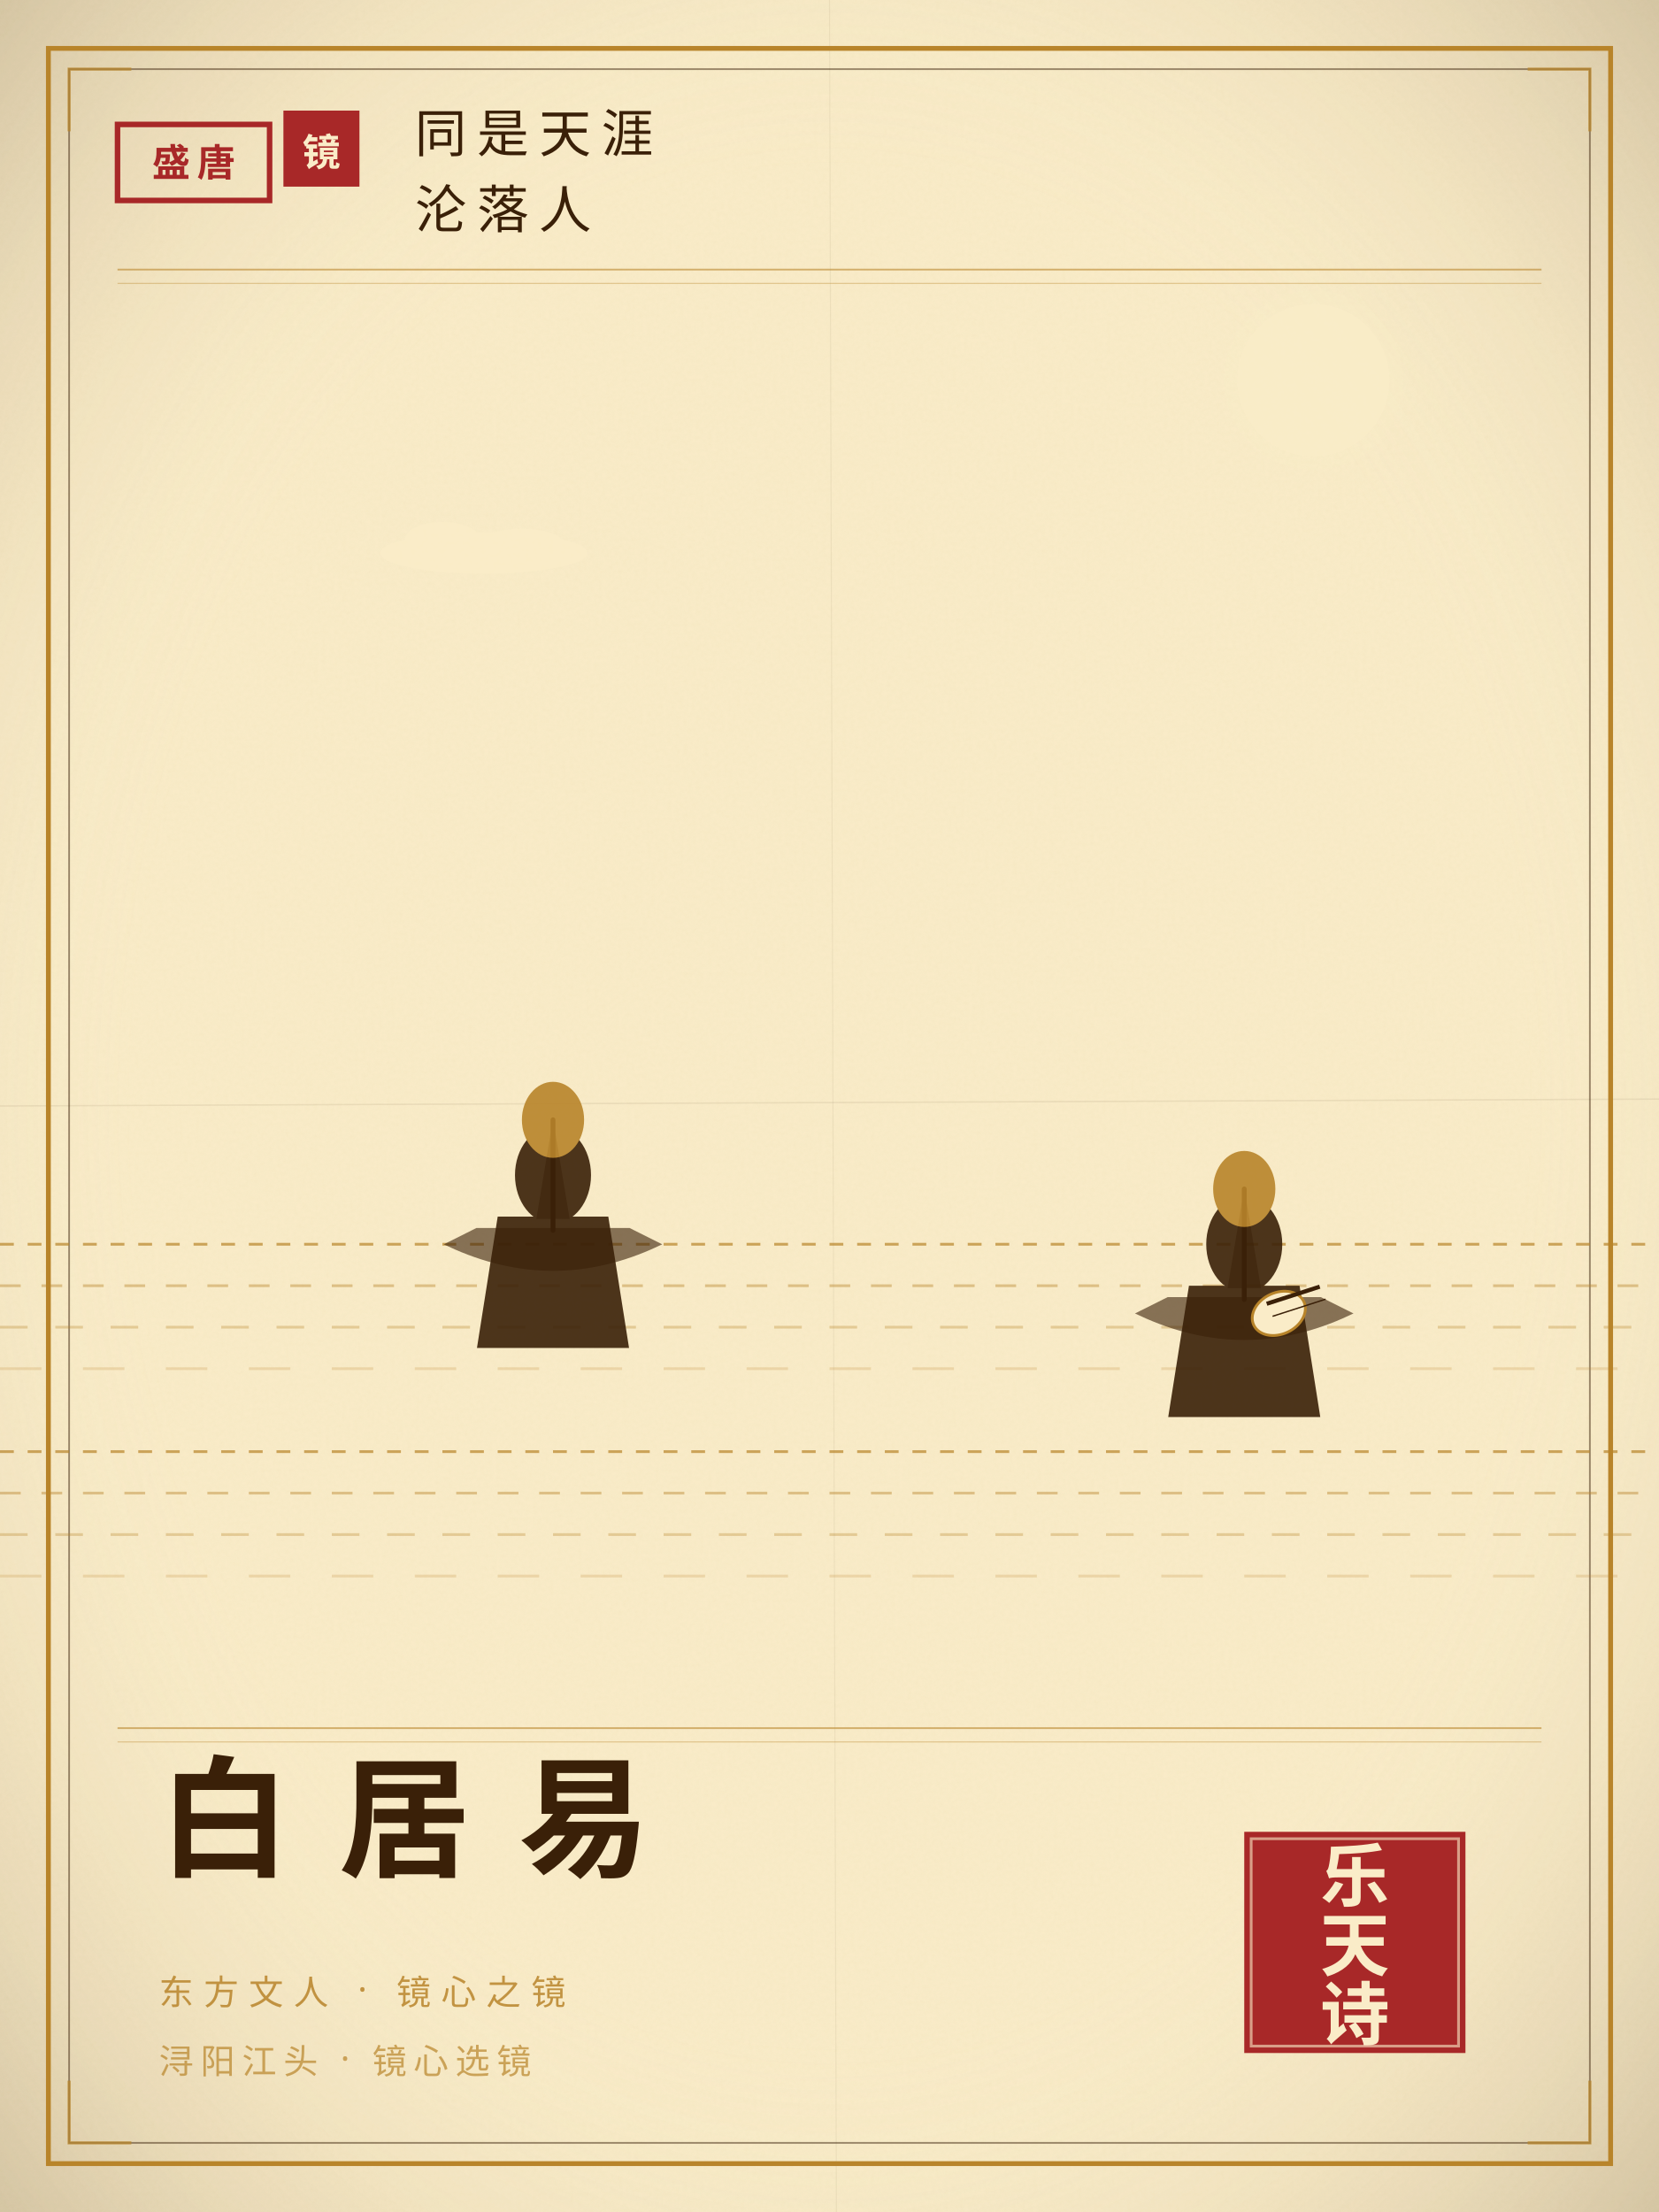
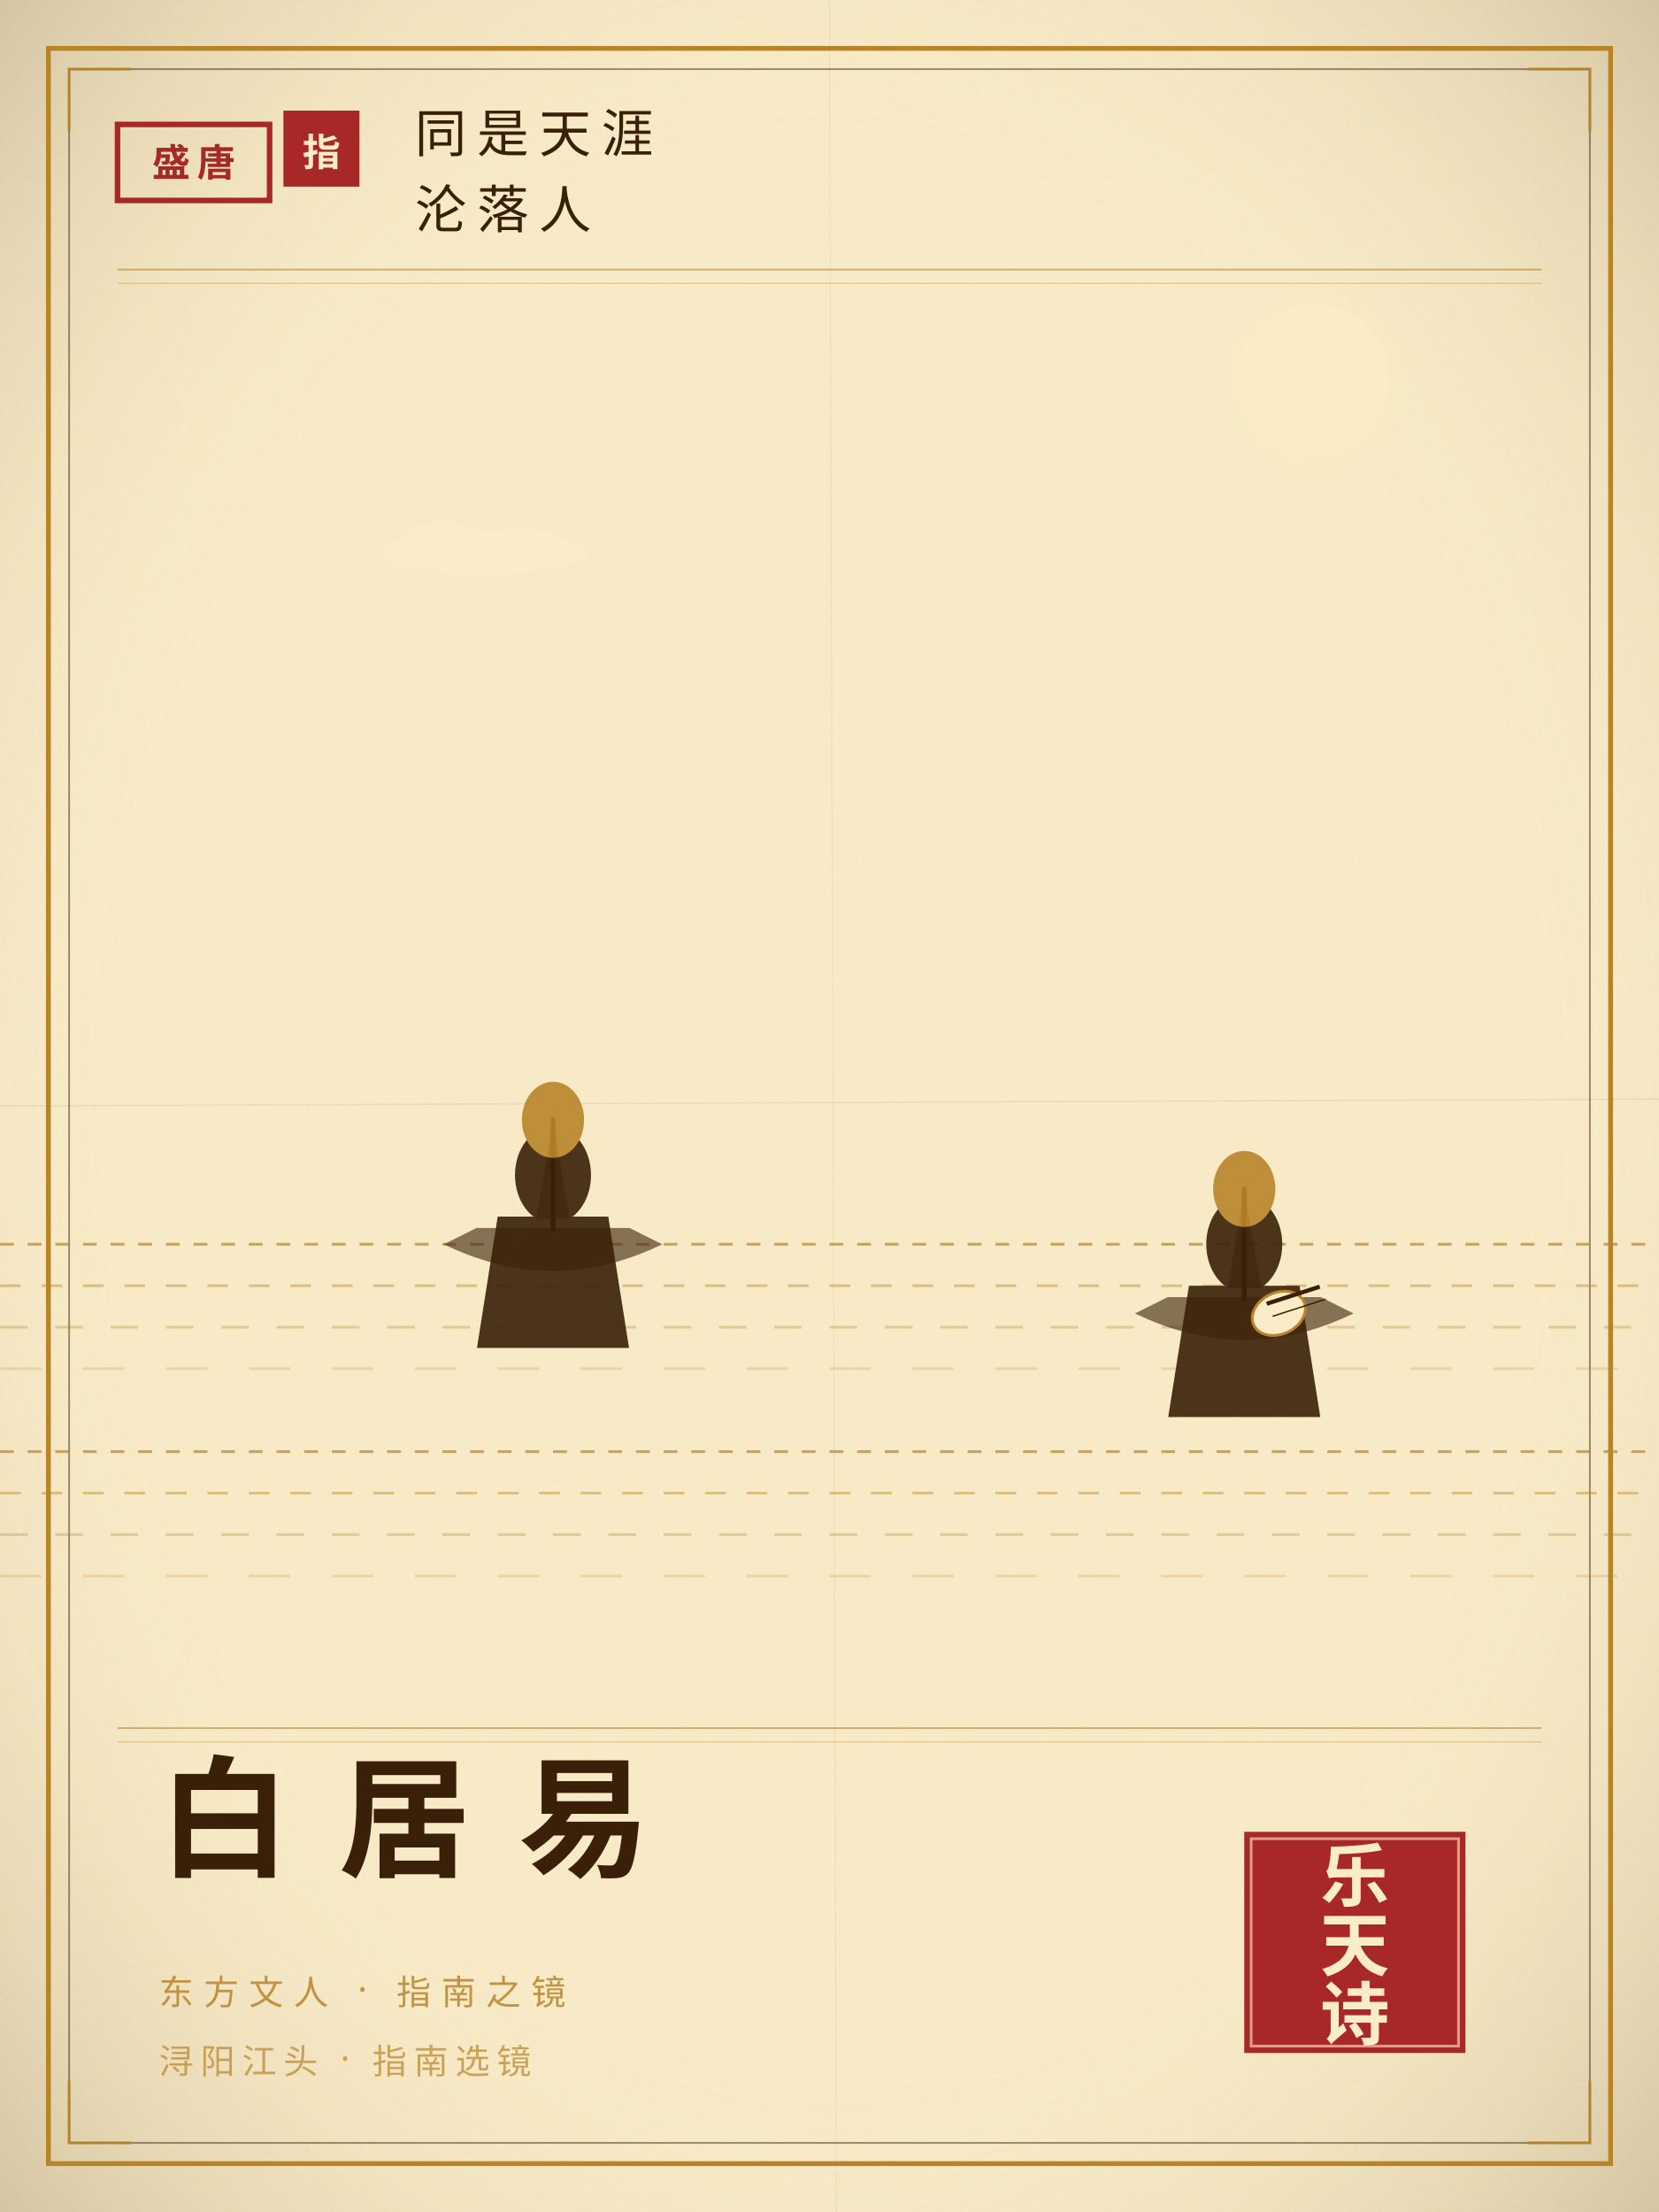
<svg xmlns="http://www.w3.org/2000/svg" viewBox="0 0 480 640" width="480" height="640" preserveAspectRatio="xMidYMid meet">
  <defs>
    <filter id="ink-85" x="-10%" y="-10%" width="120%" height="120%">
      <feTurbulence type="fractalNoise" baseFrequency="0.022" numOctaves="2" seed="85" result="noise" />
      <feDisplacementMap in="SourceGraphic" in2="noise" scale="2.4" />
    </filter>
    <filter id="ink-strong-85" x="-10%" y="-10%" width="120%" height="120%">
      <feTurbulence type="fractalNoise" baseFrequency="0.045" numOctaves="3" seed="92" result="noise" />
      <feDisplacementMap in="SourceGraphic" in2="noise" scale="3.6" />
    </filter>
    <filter id="wash-85" x="-20%" y="-20%" width="140%" height="140%">
      <feTurbulence type="fractalNoise" baseFrequency="0.018" numOctaves="2" seed="88" result="t" />
      <feDisplacementMap in="SourceGraphic" in2="t" scale="6" />
      <feGaussianBlur stdDeviation="0.6" />
    </filter>
    <filter id="haze-85">
      <feGaussianBlur stdDeviation="2.4" />
    </filter>
    <filter id="paper-85" x="0%" y="0%" width="100%" height="100%">
      <feTurbulence type="fractalNoise" baseFrequency="0.85" numOctaves="2" seed="96" result="grain" />
      <feColorMatrix in="grain" type="matrix" values="0 0 0 0 0.45                 0 0 0 0 0.35                 0 0 0 0 0.20                 0 0 0 0.10 0" />
    </filter>
  </defs>
  <rect x="0" y="0" width="480" height="640" fill="#faecc8" />
  <rect x="0" y="0" width="480" height="640" fill="#faecc8" filter="url(#paper-85)" opacity="0.55" />
  <radialGradient id="vignette-85" cx="50%" cy="50%" r="70%">
    <stop offset="60%" stop-color="#faecc8" stop-opacity="0" />
    <stop offset="100%" stop-color="#3a2008" stop-opacity="0.18" />
  </radialGradient>
  <rect x="0" y="0" width="480" height="640" fill="url(#vignette-85)" />
  <path d="M 0 320 L 480 318" stroke="#3a2008" stroke-width="0.4" opacity="0.08" />
  <path d="M 240 0 L 242 640" stroke="#3a2008" stroke-width="0.3" opacity="0.06" />
  <rect x="14" y="14" width="452" height="612" fill="none" stroke="#b8842a" stroke-width="1.4" />
  <rect x="20" y="20" width="440" height="600" fill="none" stroke="#3a2008" stroke-width="0.5" opacity="0.5" />
  <g stroke="#b8842a" stroke-width="0.9" fill="none" opacity="0.7">
    <path d="M 20 38 L 20 20 L 38 20" />
    <path d="M 442 20 L 460 20 L 460 38" />
    <path d="M 460 602 L 460 620 L 442 620" />
    <path d="M 38 620 L 20 620 L 20 602" />
  </g>
  <g>
    <g transform="translate(34 36)">
      <rect x="0" y="0" width="44" height="22" fill="none" stroke="#a82828" stroke-width="1.6" />
      <text x="22" y="15" text-anchor="middle" font-family="STKaiti, KaiTi, serif" font-size="11" fill="#a82828" letter-spacing="2" font-weight="600">盛唐</text>
    </g>
    <g transform="translate(82 32)">
      <rect x="0" y="0" width="22" height="22" fill="#a82828" />
-       <text x="11" y="16" text-anchor="middle" font-family="serif" font-size="11" fill="#faecc8" font-weight="700">镜</text>
+       <text x="11" y="16" text-anchor="middle" font-family="serif" font-size="11" fill="#faecc8" font-weight="700">指</text>
    </g>
    <g transform="translate(120 44)">
      <text font-family="STKaiti, KaiTi, serif" font-size="15" fill="#3a2008" letter-spacing="3" font-weight="500">
        <tspan x="0" dy="0">同是天涯</tspan>
        <tspan x="0" dy="22">沦落人</tspan>
      </text>
    </g>
    <line x1="34" y1="78" x2="446" y2="78" stroke="#b8842a" stroke-width="0.5" opacity="0.6" />
    <line x1="34" y1="82" x2="446" y2="82" stroke="#b8842a" stroke-width="0.3" opacity="0.4" />
  </g>
  <g>
    <g stroke="#b8842a" stroke-width="0.8" fill="none" opacity="0.7">
      <path d="M 0 360 L 480 360" stroke-dasharray="4 4" />
      <path d="M 0 372 L 480 372" stroke-dasharray="6 6" opacity="0.6" />
      <path d="M 0 384 L 480 384" stroke-dasharray="8 8" opacity="0.45" />
      <path d="M 0 396 L 480 396" stroke-dasharray="12 12" opacity="0.3" />
    </g>
    <g stroke="#b8842a" stroke-width="0.8" fill="none" opacity="0.7">
      <path d="M 0 420 L 480 420" stroke-dasharray="4 4" />
      <path d="M 0 432 L 480 432" stroke-dasharray="6 6" opacity="0.6" />
      <path d="M 0 444 L 480 444" stroke-dasharray="8 8" opacity="0.45" />
      <path d="M 0 456 L 480 456" stroke-dasharray="12 12" opacity="0.3" />
    </g>
    <g stroke="#3a2008" stroke-width="1.4" fill="none" stroke-linecap="round">
      <path d="M 130 360 Q 160 374 190 360 L 182 356 L 138 356 Z" fill="#3a2008" opacity="0.6" />
      <line x1="160" y1="356" x2="160" y2="324" />
      <path d="M 160 328 L 164 352 L 156 352 Z" fill="#3a2008" opacity="0.5" />
    </g>
    <g stroke="#3a2008" stroke-width="1.4" fill="none" stroke-linecap="round">
      <path d="M 330 380 Q 360 394 390 380 L 382 376 L 338 376 Z" fill="#3a2008" opacity="0.6" />
      <line x1="360" y1="376" x2="360" y2="344" />
      <path d="M 360 348 L 364 372 L 356 372 Z" fill="#3a2008" opacity="0.5" />
    </g>
    <g>
      <circle cx="380" cy="110" r="26" fill="#faecc8" opacity="0.18" />
      <circle cx="380" cy="110" r="22" fill="#faecc8" opacity="0.9" />
    </g>
    <g fill="#faecc8" opacity="0.85">
      <ellipse cx="140" cy="160" rx="30" ry="6" />
      <ellipse cx="128" cy="156" rx="10.8" ry="5" />
      <ellipse cx="150.8" cy="157" rx="12" ry="4" />
    </g>
    <g transform="translate(160 340)" fill="#3a2008" opacity="0.9">
      <ellipse cx="0" cy="0" rx="11" ry="14" />
      <path d="M -16 12 L -22 50 L 22 50 L 16 12 Z" />
      <ellipse cx="0" cy="-16" rx="9" ry="11" fill="#b8842a" />
    </g>
    <g transform="translate(360 360)" fill="#3a2008" opacity="0.9">
      <ellipse cx="0" cy="0" rx="11" ry="14" />
      <path d="M -16 12 L -22 50 L 22 50 L 16 12 Z" />
      <ellipse cx="0" cy="-16" rx="9" ry="11" fill="#b8842a" />
    </g>
    <g transform="translate(370 380) rotate(-25)">
      <ellipse cx="0" cy="0" rx="8" ry="6" fill="#faecc8" stroke="#b8842a" stroke-width="0.8" />
      <line x1="-2" y1="-4" x2="14" y2="-2" stroke="#3a2008" stroke-width="1.2" />
      <line x1="-2" y1="0" x2="14" y2="2" stroke="#3a2008" stroke-width="0.4" />
    </g>
  </g>
  <g>
    <line x1="34" y1="500" x2="446" y2="500" stroke="#b8842a" stroke-width="0.5" opacity="0.6" />
    <line x1="34" y1="504" x2="446" y2="504" stroke="#b8842a" stroke-width="0.3" opacity="0.4" />
    <g transform="translate(46 540)">
      <text font-family="STKaiti, KaiTi, serif" font-size="38" fill="#3a2008" letter-spacing="14" font-weight="700">白居易</text>
-       <text x="0" y="40" font-family="STKaiti, KaiTi, serif" font-size="10" fill="#b8842a" letter-spacing="3" opacity="0.85">东方文人 · 镜心之镜</text>
+       <text x="0" y="40" font-family="STKaiti, KaiTi, serif" font-size="10" fill="#b8842a" letter-spacing="3" opacity="0.85">东方文人 · 指南之镜</text>
    </g>
    <g transform="translate(360 530)">
      <rect x="0" y="0" width="64" height="64" fill="#a82828" filter="url(#ink-40)" />
      <rect x="2" y="2" width="60" height="60" fill="none" stroke="#faecc8" stroke-width="0.8" opacity="0.6" />
      <text x="32" y="20" text-anchor="middle" font-family="serif" font-size="20" fill="#faecc8" font-weight="900">乐</text>
      <text x="32" y="40" text-anchor="middle" font-family="serif" font-size="20" fill="#faecc8" font-weight="900">天</text>
      <text x="32" y="60" text-anchor="middle" font-family="serif" font-size="20" fill="#faecc8" font-weight="900">诗</text>
    </g>
  </g>
  <g transform="translate(46 600)">
-     <text font-family="STKaiti, KaiTi, serif" font-size="10" fill="#b8842a" letter-spacing="2" opacity="0.7">浔阳江头 · 镜心选镜</text>
+     <text font-family="STKaiti, KaiTi, serif" font-size="10" fill="#b8842a" letter-spacing="2" opacity="0.7">浔阳江头 · 指南选镜</text>
  </g>
</svg>
